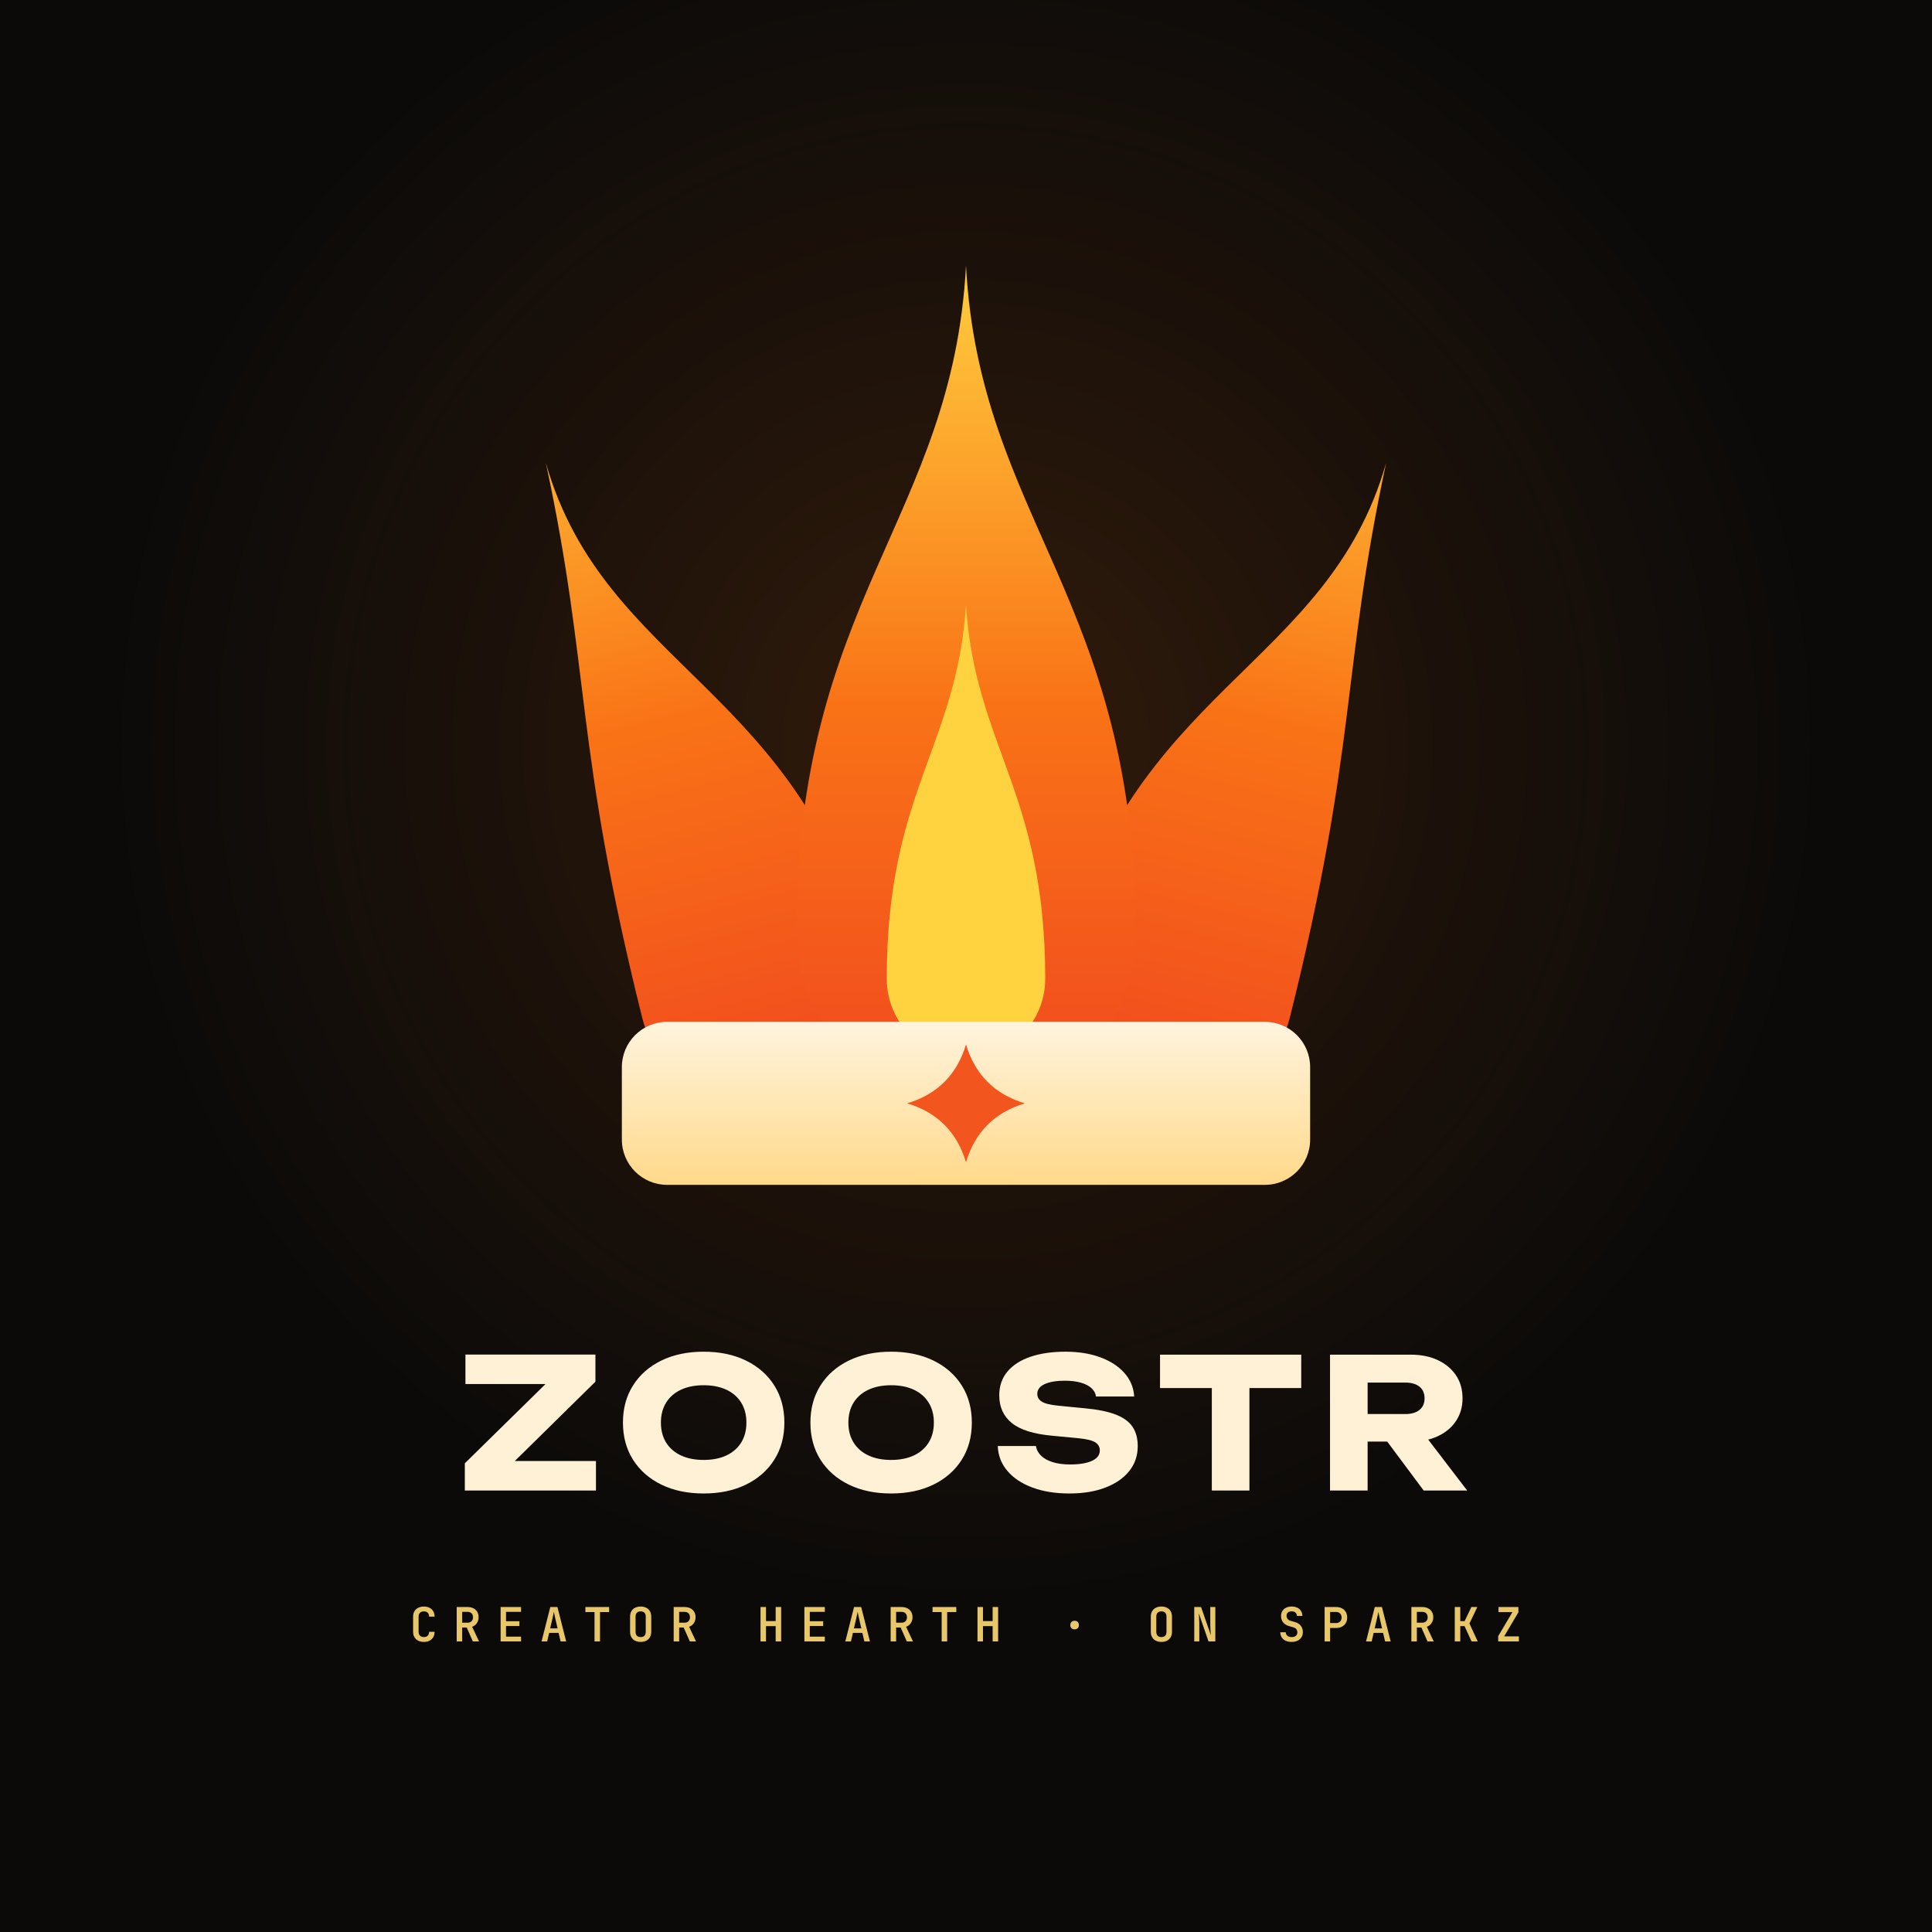
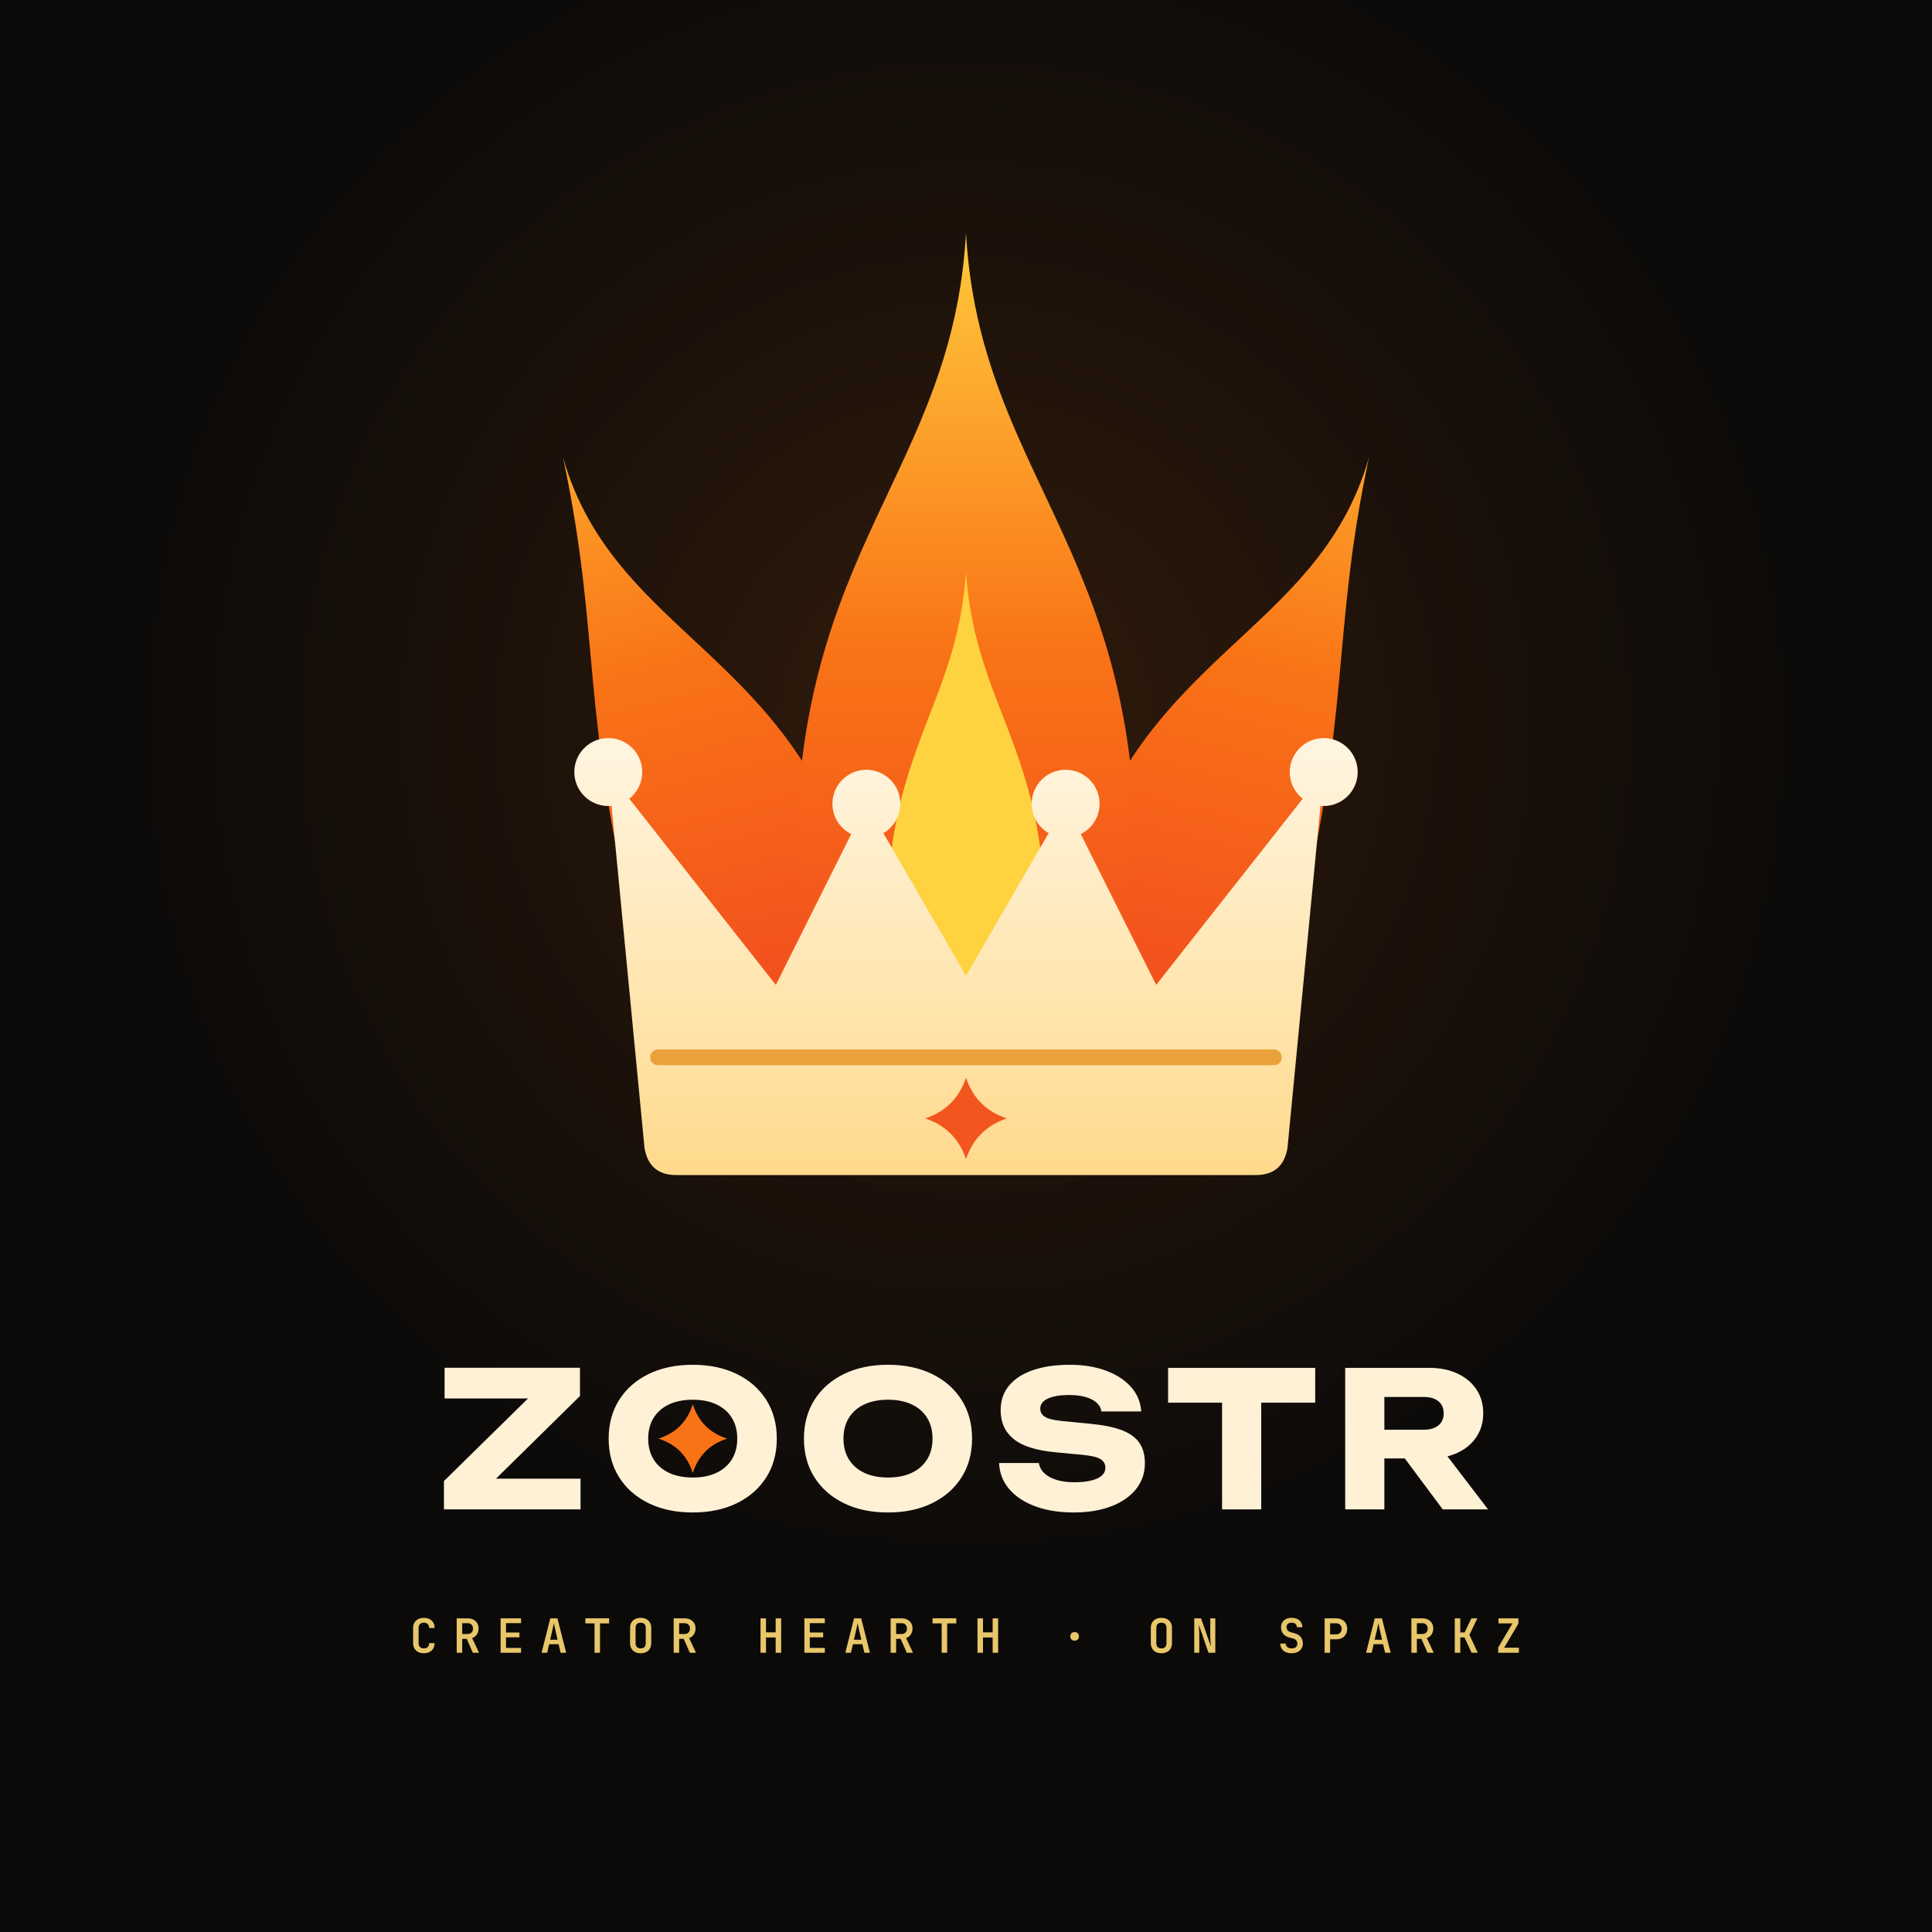
<svg xmlns="http://www.w3.org/2000/svg" viewBox="0 0 1024 1024" width="1024" height="1024">
  <defs>
-     <radialGradient id="glow2" cx="512" cy="395.2" r="460" gradientUnits="userSpaceOnUse">
+     <radialGradient id="glow2" cx="512" cy="385.2" r="460" gradientUnits="userSpaceOnUse">
      <stop offset="0" stop-color="#f97316" stop-opacity="0.16" />
      <stop offset="1" stop-color="#f97316" stop-opacity="0" />
    </radialGradient>
  </defs>
  <rect width="1024" height="1024" fill="#0b0a09" />
  <rect width="1024" height="1024" fill="url(#glow2)" />
-   <g transform="translate(204.8,88) scale(1.2)">
-     <g transform="translate(0,22)">
+   <g transform="translate(204.8,78) scale(1.2)">
+     <g transform="translate(0,18)">
      <defs>
-         <linearGradient id="g2" gradientUnits="userSpaceOnUse" x1="0" y1="400" x2="0" y2="30">
+         <linearGradient id="g2" gradientUnits="userSpaceOnUse" x1="0" y1="390" x2="0" y2="20">
          <stop offset="0" stop-color="#f0471f" />
          <stop offset="0.5" stop-color="#f97316" />
          <stop offset="1" stop-color="#ffc93c" />
        </linearGradient>
-         <linearGradient id="bn" x1="0" y1="0" x2="0" y2="1">
+         <linearGradient id="bn" gradientUnits="userSpaceOnUse" x1="0" y1="250" x2="0" y2="440">
          <stop offset="0" stop-color="#fff4de" />
          <stop offset="1" stop-color="#ffd98a" />
        </linearGradient>
      </defs>
      <g fill="url(#g2)">
-         <path d="M124.0,340.0 A52.0,52.0 0 0 0 228.0,340.0 C228.0,216.0 145.1,186.2 142.0,92.0 C138.9,186.2 124.0,216.0 124.0,340.0Z" transform="rotate(-14 176 392)" />
-         <path d="M284.0,340.0 A52.0,52.0 0 0 0 388.0,340.0 C388.0,216.0 373.1,186.2 370.0,92.0 C366.9,186.2 284.0,216.0 284.0,340.0Z" transform="rotate(14 336 392)" />
-         <path d="M181.0,317.0 A75.0,75.0 0 0 0 331.0,317.0 C331.0,169.5 262.0,134.1 256.0,22.0 C250.0,134.1 181.0,169.5 181.0,317.0Z" />
+         <path d="M122.0,322.0 A50.0,50.0 0 0 0 222.0,322.0 C222.0,213.0 145.0,186.8 142.0,104.0 C139.0,186.8 122.0,213.0 122.0,322.0Z" transform="rotate(-14 172 372)" />
+         <path d="M290.0,322.0 A50.0,50.0 0 0 0 390.0,322.0 C390.0,213.0 373.0,186.8 370.0,104.0 C367.0,186.8 290.0,213.0 290.0,322.0Z" transform="rotate(14 340 372)" />
+         <path d="M181.0,297.0 A75.0,75.0 0 0 0 331.0,297.0 C331.0,158.5 262.0,125.3 256.0,20.0 C250.0,125.3 181.0,158.5 181.0,297.0Z" />
      </g>
-       <path fill="#ffd23f" d="M221.0,337.0 A35.0,35.0 0 0 0 291.0,337.0 C291.0,254.5 260.2,234.7 256.0,172.0 C251.8,234.7 221.0,254.5 221.0,337.0Z" />
-       <rect x="104" y="356" width="304" height="72" rx="20" fill="url(#bn)" />
-       <path fill="#f2551d" d="M256,366 Q262,386 282,392 Q262,398 256,418 Q250,398 230,392 Q250,386 256,366Z" />
+       <path fill="#ffd23f" d="M221.0,325.0 A35.0,35.0 0 0 0 291.0,325.0 C291.0,247.5 260.2,228.9 256.0,170.0 C251.8,228.9 221.0,247.5 221.0,325.0Z" />
+       <path d="M128,436 Q116,436 114,424 L98,258 L172,352 L212,272 L256,348 L300,272 L340,352 L414,258 L398,424 Q396,436 384,436 Z" stroke-linejoin="round" fill="url(#bn)" />
+       <circle cx="98" cy="258" r="15" fill="url(#bn)" />
+       <circle cx="212" cy="272" r="15" fill="url(#bn)" />
+       <circle cx="300" cy="272" r="15" fill="url(#bn)" />
+       <circle cx="414" cy="258" r="15" fill="url(#bn)" />
+       <path d="M120,384 L392,384" stroke="#e9a23b" stroke-width="7" stroke-linecap="round" />
+       <path fill="#f2551d" d="M256,393 Q260.5,406.5 274,411 Q260.5,415.5 256,429 Q251.5,415.5 238,411 Q251.5,406.5 256,393Z" />
    </g>
  </g>
-   <path fill="#fff1d6" d="M246.368 790.0V775.581L293.504 729.289L307.942 733.571H246.694V717.942H315.584V732.323L268.467 778.691L256.102 774.371H315.872V790.0ZM372.954 791.574Q360.147 791.574 350.519 786.87Q340.89 782.166 335.533 773.709Q330.176 765.251 330.176 754.0Q330.176 742.749 335.533 734.291Q340.89 725.834 350.519 721.13Q360.147 716.426 372.954 716.426Q385.76 716.426 395.389 721.13Q405.018 725.834 410.374 734.291Q415.731 742.749 415.731 754.0Q415.731 765.251 410.374 773.709Q405.018 782.166 395.389 786.87Q385.76 791.574 372.954 791.574ZM372.954 773.795Q379.962 773.795 385.031 771.405Q390.099 769.015 392.855 764.57Q395.61 760.125 395.61 754.0Q395.61 747.875 392.855 743.43Q390.099 738.985 385.031 736.595Q379.962 734.205 372.954 734.205Q365.984 734.205 360.896 736.595Q355.808 738.985 353.053 743.43Q350.297 747.875 350.297 754.0Q350.297 760.125 353.053 764.57Q355.808 769.015 360.896 771.405Q365.984 773.795 372.954 773.795ZM472.314 791.574Q459.507 791.574 449.879 786.87Q440.25 782.166 434.893 773.709Q429.536 765.251 429.536 754.0Q429.536 742.749 434.893 734.291Q440.25 725.834 449.879 721.13Q459.507 716.426 472.314 716.426Q485.12 716.426 494.749 721.13Q504.378 725.834 509.734 734.291Q515.091 742.749 515.091 754.0Q515.091 765.251 509.734 773.709Q504.378 782.166 494.749 786.87Q485.12 791.574 472.314 791.574ZM472.314 773.795Q479.322 773.795 484.391 771.405Q489.459 769.015 492.215 764.57Q494.97 760.125 494.97 754.0Q494.97 747.875 492.215 743.43Q489.459 738.985 484.391 736.595Q479.322 734.205 472.314 734.205Q465.344 734.205 460.256 736.595Q455.168 738.985 452.413 743.43Q449.657 747.875 449.657 754.0Q449.657 760.125 452.413 764.57Q455.168 769.015 460.256 771.405Q465.344 773.795 472.314 773.795ZM528.839 766.403H549.075Q549.536 769.398 551.84 771.597Q554.144 773.795 558.042 774.995Q561.939 776.195 567.2 776.195Q574.535 776.195 578.73 774.295Q582.925 772.394 582.925 768.765Q582.925 766.038 580.525 764.474Q578.125 762.909 571.309 762.256L557.946 760.989Q542.989 759.664 536.307 754.249Q529.626 748.835 529.626 739.581Q529.626 732.093 533.984 726.928Q538.343 721.763 546.243 719.094Q554.144 716.426 564.742 716.426Q575.13 716.426 583.165 719.392Q591.2 722.358 595.952 727.696Q600.704 733.034 601.146 740.176H580.909Q580.544 737.603 578.499 735.741Q576.455 733.878 572.883 732.841Q569.312 731.805 564.339 731.805Q557.638 731.805 553.712 733.59Q549.785 735.376 549.785 738.813Q549.785 741.328 552.099 742.845Q554.413 744.362 560.576 745.014L574.938 746.416Q585.152 747.357 591.315 749.728Q597.478 752.099 600.253 756.208Q603.027 760.317 603.027 766.499Q603.027 774.045 598.515 779.69Q594.003 785.334 585.853 788.454Q577.702 791.574 566.835 791.574Q555.661 791.574 547.194 788.426Q538.726 785.277 533.917 779.594Q529.107 773.91 528.839 766.403ZM642.291 726.736H662.221V790.0H642.291ZM614.835 718.0H689.677V735.702H614.835ZM718.726 749.469H744.954Q749.677 749.469 752.365 747.28Q755.053 745.091 755.053 741.136Q755.053 737.142 752.365 734.973Q749.677 732.803 744.954 732.803H715.923L724.87 723.28V790.0H704.941V718.0H747.718Q755.936 718.0 762.109 720.909Q768.282 723.818 771.728 728.982Q775.174 734.147 775.174 741.136Q775.174 747.933 771.728 753.126Q768.282 758.32 762.109 761.2Q755.936 764.08 747.718 764.08H718.726ZM729.478 756.304H751.846L777.632 790.0H754.573Z" />
-   <path fill="#e8c66a" d="M224.668 870.25Q222.935 870.25 221.65 869.597Q220.366 868.945 219.659 867.735Q218.952 866.525 218.952 864.889V856.861Q218.952 855.2 219.659 854.002Q220.366 852.805 221.65 852.153Q222.935 851.5 224.668 851.5Q226.401 851.5 227.672 852.16Q228.944 852.819 229.644 854.014Q230.344 855.208 230.344 856.861H227.43Q227.43 855.51 226.704 854.788Q225.978 854.067 224.66 854.067Q223.342 854.067 222.604 854.784Q221.866 855.5 221.866 856.847V864.889Q221.866 866.232 222.604 866.957Q223.342 867.683 224.66 867.683Q225.978 867.683 226.704 866.957Q227.43 866.232 227.43 864.889H230.344Q230.344 866.511 229.644 867.721Q228.944 868.931 227.672 869.59Q226.401 870.25 224.668 870.25ZM242.063 870.0V851.75H247.813Q249.582 851.75 250.895 852.418Q252.209 853.086 252.934 854.294Q253.658 855.502 253.658 857.133Q253.658 858.95 252.74 860.308Q251.822 861.666 250.249 862.221L253.908 870.0H250.628L247.371 862.626H244.966V870.0ZM244.966 860.059H247.813Q249.147 860.059 249.925 859.288Q250.703 858.516 250.703 857.21Q250.703 855.868 249.925 855.093Q249.147 854.317 247.813 854.317H244.966ZM265.341 870.0V851.75H276.173V854.309H268.207V859.273H275.298V861.818H268.207V867.441H276.173V870.0ZM287.035 870.0 291.664 851.75H295.452L300.089 870.0H297.128L296.072 865.471H291.067L290.01 870.0ZM291.594 863.084H295.519L294.351 858.001Q294.051 856.689 293.843 855.675Q293.634 854.66 293.562 854.247Q293.49 854.66 293.293 855.669Q293.095 856.678 292.784 857.976ZM315.105 870.0V854.428H310.271V851.736H322.853V854.428H318.019V870.0ZM339.562 870.25Q337.835 870.25 336.575 869.597Q335.316 868.945 334.634 867.735Q333.952 866.525 333.952 864.889V856.861Q333.952 855.211 334.634 854.008Q335.316 852.805 336.575 852.153Q337.835 851.5 339.562 851.5Q341.301 851.5 342.554 852.153Q343.808 852.805 344.49 854.008Q345.172 855.211 345.172 856.847V864.889Q345.172 866.525 344.49 867.735Q343.808 868.945 342.554 869.597Q341.301 870.25 339.562 870.25ZM339.562 867.683Q340.882 867.683 341.57 866.956Q342.258 866.229 342.258 864.889V856.861Q342.258 855.51 341.576 854.788Q340.893 854.067 339.562 854.067Q338.245 854.067 337.555 854.788Q336.866 855.51 336.866 856.861V864.889Q336.866 866.229 337.561 866.956Q338.256 867.683 339.562 867.683ZM357.063 870.0V851.75H362.813Q364.582 851.75 365.895 852.418Q367.209 853.086 367.934 854.294Q368.658 855.502 368.658 857.133Q368.658 858.95 367.74 860.308Q366.822 861.666 365.249 862.221L368.908 870.0H365.628L362.371 862.626H359.966V870.0ZM359.966 860.059H362.813Q364.147 860.059 364.925 859.288Q365.703 858.516 365.703 857.21Q365.703 855.868 364.925 855.093Q364.147 854.317 362.813 854.317H359.966ZM403.088 870.0V851.75H406.002V859.196H411.122V851.75H414.036V870.0H411.122V861.888H406.002V870.0ZM426.341 870.0V851.75H437.173V854.309H429.207V859.273H436.298V861.818H429.207V867.441H437.173V870.0ZM448.035 870.0 452.664 851.75H456.452L461.089 870.0H458.128L457.072 865.471H452.067L451.01 870.0ZM452.594 863.084H456.519L455.351 858.001Q455.051 856.689 454.843 855.675Q454.634 854.66 454.562 854.247Q454.49 854.66 454.293 855.669Q454.095 856.678 453.784 857.976ZM472.063 870.0V851.75H477.813Q479.582 851.75 480.895 852.418Q482.209 853.086 482.934 854.294Q483.658 855.502 483.658 857.133Q483.658 858.95 482.74 860.308Q481.822 861.666 480.249 862.221L483.908 870.0H480.628L477.371 862.626H474.966V870.0ZM474.966 860.059H477.813Q479.147 860.059 479.925 859.288Q480.703 858.516 480.703 857.21Q480.703 855.868 479.925 855.093Q479.147 854.317 477.813 854.317H474.966ZM499.105 870.0V854.428H494.271V851.736H506.853V854.428H502.019V870.0ZM518.088 870.0V851.75H521.002V859.196H526.122V851.75H529.036V870.0H526.122V861.888H521.002V870.0ZM569.562 863.589Q568.524 863.589 567.906 862.978Q567.288 862.367 567.288 861.342Q567.288 860.279 567.906 859.659Q568.524 859.04 569.562 859.04Q570.612 859.04 571.224 859.659Q571.836 860.279 571.836 861.342Q571.836 862.367 571.224 862.978Q570.612 863.589 569.562 863.589ZM615.562 870.25Q613.835 870.25 612.575 869.597Q611.316 868.945 610.634 867.735Q609.952 866.525 609.952 864.889V856.861Q609.952 855.211 610.634 854.008Q611.316 852.805 612.575 852.153Q613.835 851.5 615.562 851.5Q617.301 851.5 618.554 852.153Q619.808 852.805 620.49 854.008Q621.172 855.211 621.172 856.847V864.889Q621.172 866.525 620.49 867.735Q619.808 868.945 618.554 869.597Q617.301 870.25 615.562 870.25ZM615.562 867.683Q616.882 867.683 617.57 866.956Q618.258 866.229 618.258 864.889V856.861Q618.258 855.51 617.576 854.788Q616.893 854.067 615.562 854.067Q614.245 854.067 613.555 854.788Q612.866 855.51 612.866 856.861V864.889Q612.866 866.229 613.561 866.956Q614.256 867.683 615.562 867.683ZM632.98 870.0V851.75H636.589L641.788 866.711Q641.726 865.953 641.647 864.908Q641.568 863.863 641.52 862.762Q641.471 861.661 641.471 860.783V851.75H644.144V870.0H640.535L635.373 855.039Q635.434 855.727 635.495 856.723Q635.556 857.718 635.604 858.78Q635.653 859.843 635.653 860.746V870.0ZM684.618 870.25Q682.762 870.25 681.414 869.628Q680.066 869.006 679.333 867.859Q678.599 866.711 678.585 865.139H681.499Q681.499 866.315 682.337 866.999Q683.175 867.683 684.651 867.683Q686.049 867.683 686.837 867.019Q687.625 866.354 687.625 865.178Q687.625 864.211 687.076 863.497Q686.527 862.782 685.516 862.513L683.317 861.893Q681.243 861.329 680.109 859.918Q678.975 858.507 678.975 856.538Q678.975 855.008 679.671 853.876Q680.366 852.744 681.633 852.115Q682.899 851.486 684.624 851.486Q687.201 851.486 688.734 852.846Q690.267 854.205 690.28 856.486H687.367Q687.367 855.346 686.643 854.699Q685.919 854.053 684.587 854.053Q683.303 854.053 682.596 854.659Q681.889 855.265 681.889 856.36Q681.889 857.341 682.428 858.05Q682.967 858.759 683.97 859.043L686.227 859.688Q688.317 860.252 689.428 861.654Q690.539 863.057 690.539 865.073Q690.539 866.617 689.8 867.786Q689.061 868.956 687.732 869.603Q686.403 870.25 684.618 870.25ZM702.074 870.0V851.75H708.104Q709.904 851.75 711.236 852.438Q712.568 853.126 713.301 854.372Q714.033 855.619 714.033 857.313Q714.033 858.982 713.296 860.239Q712.559 861.496 711.233 862.186Q709.907 862.876 708.104 862.876H704.988V870.0ZM704.988 860.254H708.104Q709.454 860.254 710.266 859.453Q711.078 858.652 711.078 857.313Q711.078 855.962 710.266 855.167Q709.454 854.372 708.104 854.372H704.988ZM724.035 870.0 728.664 851.75H732.452L737.089 870.0H734.128L733.072 865.471H728.067L727.01 870.0ZM728.594 863.084H732.519L731.351 858.001Q731.051 856.689 730.843 855.675Q730.634 854.66 730.562 854.247Q730.49 854.66 730.293 855.669Q730.095 856.678 729.784 857.976ZM748.063 870.0V851.75H753.813Q755.582 851.75 756.895 852.418Q758.209 853.086 758.934 854.294Q759.658 855.502 759.658 857.133Q759.658 858.95 758.74 860.308Q757.822 861.666 756.249 862.221L759.908 870.0H756.628L753.371 862.626H750.966V870.0ZM750.966 860.059H753.813Q755.147 860.059 755.925 859.288Q756.703 858.516 756.703 857.21Q756.703 855.868 755.925 855.093Q755.147 854.317 753.813 854.317H750.966ZM771.063 870.0V851.75H773.977V859.243H776.268L779.853 851.75H783.022L778.84 860.503L783.228 870.0H779.967L776.226 861.871H773.977V870.0ZM794.076 870.0V867.197L801.627 854.442H794.235V851.75H804.787V854.553L797.225 867.308H805.048V870.0Z" />
+   <path fill="#fff1d6" d="M235.3 800.0V784.98L284.4 736.76L299.44 741.22H235.64V724.94H307.4V739.92L258.32 788.22L245.44 783.72H307.7V800.0ZM367.16 801.64Q353.82 801.64 343.79 796.74Q333.76 791.84 328.18 783.03Q322.6 774.22 322.6 762.5Q322.6 750.78 328.18 741.97Q333.76 733.16 343.79 728.26Q353.82 723.36 367.16 723.36Q380.5 723.36 390.53 728.26Q400.56 733.16 406.14 741.97Q411.72 750.78 411.72 762.5Q411.72 774.22 406.14 783.03Q400.56 791.84 390.53 796.74Q380.5 801.64 367.16 801.64ZM367.16 783.12Q374.46 783.12 379.74 780.63Q385.02 778.14 387.89 773.51Q390.76 768.88 390.76 762.5Q390.76 756.12 387.89 751.49Q385.02 746.86 379.74 744.37Q374.46 741.88 367.16 741.88Q359.9 741.88 354.6 744.37Q349.3 746.86 346.43 751.49Q343.56 756.12 343.56 762.5Q343.56 768.88 346.43 773.51Q349.3 778.14 354.6 780.63Q359.9 783.12 367.16 783.12ZM470.66 801.64Q457.32 801.64 447.29 796.74Q437.26 791.84 431.68 783.03Q426.1 774.22 426.1 762.5Q426.1 750.78 431.68 741.97Q437.26 733.16 447.29 728.26Q457.32 723.36 470.66 723.36Q484 723.36 494.03 728.26Q504.06 733.16 509.64 741.97Q515.22 750.78 515.22 762.5Q515.22 774.22 509.64 783.03Q504.06 791.84 494.03 796.74Q484 801.64 470.66 801.64ZM470.66 783.12Q477.96 783.12 483.24 780.63Q488.52 778.14 491.39 773.51Q494.26 768.88 494.26 762.5Q494.26 756.12 491.39 751.49Q488.52 746.86 483.24 744.37Q477.96 741.88 470.66 741.88Q463.4 741.88 458.1 744.37Q452.8 746.86 449.93 751.49Q447.06 756.12 447.06 762.5Q447.06 768.88 449.93 773.51Q452.8 778.14 458.1 780.63Q463.4 783.12 470.66 783.12ZM529.54 775.42H550.62Q551.1 778.54 553.5 780.83Q555.9 783.12 559.96 784.37Q564.02 785.62 569.5 785.62Q577.14 785.62 581.51 783.64Q585.88 781.66 585.88 777.88Q585.88 775.04 583.38 773.41Q580.88 771.78 573.78 771.1L559.86 769.78Q544.28 768.4 537.32 762.76Q530.36 757.12 530.36 747.48Q530.36 739.68 534.9 734.3Q539.44 728.92 547.67 726.14Q555.9 723.36 566.94 723.36Q577.76 723.36 586.13 726.45Q594.5 729.54 599.45 735.1Q604.4 740.66 604.86 748.1H583.78Q583.4 745.42 581.27 743.48Q579.14 741.54 575.42 740.46Q571.7 739.38 566.52 739.38Q559.54 739.38 555.45 741.24Q551.36 743.1 551.36 746.68Q551.36 749.3 553.77 750.88Q556.18 752.46 562.6 753.14L577.56 754.6Q588.2 755.58 594.62 758.05Q601.04 760.52 603.93 764.8Q606.82 769.08 606.82 775.52Q606.82 783.38 602.12 789.26Q597.42 795.14 588.93 798.39Q580.44 801.64 569.12 801.64Q557.48 801.64 548.66 798.36Q539.84 795.08 534.83 789.16Q529.82 783.24 529.54 775.42ZM647.72 734.1H668.48V800.0H647.72ZM619.12 725.0H697.08V743.44H619.12ZM727.34 757.78H754.66Q759.58 757.78 762.38 755.5Q765.18 753.22 765.18 749.1Q765.18 744.94 762.38 742.68Q759.58 740.42 754.66 740.42H724.42L733.74 730.5V800.0H712.98V725.0H757.54Q766.1 725.0 772.53 728.03Q778.96 731.06 782.55 736.44Q786.14 741.82 786.14 749.1Q786.14 756.18 782.55 761.59Q778.96 767 772.53 770Q766.1 773 757.54 773H727.34ZM738.54 764.9H761.84L788.7 800.0H764.68Z" />
+   <path fill="#f97316" d="M367.2,744.27 Q371.58,758.12 385.43,762.5 Q371.58,766.88 367.2,780.73 Q362.82,766.88 348.97,762.5 Q362.82,758.12 367.2,744.27Z" />
+   <path fill="#e8c66a" d="M224.668 876.25Q222.935 876.25 221.65 875.597Q220.366 874.945 219.659 873.735Q218.952 872.525 218.952 870.889V862.861Q218.952 861.2 219.659 860.002Q220.366 858.805 221.65 858.153Q222.935 857.5 224.668 857.5Q226.401 857.5 227.672 858.16Q228.944 858.819 229.644 860.014Q230.344 861.208 230.344 862.861H227.43Q227.43 861.51 226.704 860.788Q225.978 860.067 224.66 860.067Q223.342 860.067 222.604 860.784Q221.866 861.5 221.866 862.847V870.889Q221.866 872.232 222.604 872.957Q223.342 873.683 224.66 873.683Q225.978 873.683 226.704 872.957Q227.43 872.232 227.43 870.889H230.344Q230.344 872.511 229.644 873.721Q228.944 874.931 227.672 875.59Q226.401 876.25 224.668 876.25ZM242.063 876.0V857.75H247.813Q249.582 857.75 250.895 858.418Q252.209 859.086 252.934 860.294Q253.658 861.502 253.658 863.133Q253.658 864.95 252.74 866.308Q251.822 867.666 250.249 868.221L253.908 876.0H250.628L247.371 868.626H244.966V876.0ZM244.966 866.059H247.813Q249.147 866.059 249.925 865.288Q250.703 864.516 250.703 863.21Q250.703 861.868 249.925 861.093Q249.147 860.317 247.813 860.317H244.966ZM265.341 876.0V857.75H276.173V860.309H268.207V865.273H275.298V867.818H268.207V873.441H276.173V876.0ZM287.035 876.0 291.664 857.75H295.452L300.089 876.0H297.128L296.072 871.471H291.067L290.01 876.0ZM291.594 869.084H295.519L294.351 864.001Q294.051 862.689 293.843 861.675Q293.634 860.66 293.562 860.247Q293.49 860.66 293.293 861.669Q293.095 862.678 292.784 863.976ZM315.105 876.0V860.428H310.271V857.736H322.853V860.428H318.019V876.0ZM339.562 876.25Q337.835 876.25 336.575 875.597Q335.316 874.945 334.634 873.735Q333.952 872.525 333.952 870.889V862.861Q333.952 861.211 334.634 860.008Q335.316 858.805 336.575 858.153Q337.835 857.5 339.562 857.5Q341.301 857.5 342.554 858.153Q343.808 858.805 344.49 860.008Q345.172 861.211 345.172 862.847V870.889Q345.172 872.525 344.49 873.735Q343.808 874.945 342.554 875.597Q341.301 876.25 339.562 876.25ZM339.562 873.683Q340.882 873.683 341.57 872.956Q342.258 872.229 342.258 870.889V862.861Q342.258 861.51 341.576 860.788Q340.893 860.067 339.562 860.067Q338.245 860.067 337.555 860.788Q336.866 861.51 336.866 862.861V870.889Q336.866 872.229 337.561 872.956Q338.256 873.683 339.562 873.683ZM357.063 876.0V857.75H362.813Q364.582 857.75 365.895 858.418Q367.209 859.086 367.934 860.294Q368.658 861.502 368.658 863.133Q368.658 864.95 367.74 866.308Q366.822 867.666 365.249 868.221L368.908 876.0H365.628L362.371 868.626H359.966V876.0ZM359.966 866.059H362.813Q364.147 866.059 364.925 865.288Q365.703 864.516 365.703 863.21Q365.703 861.868 364.925 861.093Q364.147 860.317 362.813 860.317H359.966ZM403.088 876.0V857.75H406.002V865.196H411.122V857.75H414.036V876.0H411.122V867.888H406.002V876.0ZM426.341 876.0V857.75H437.173V860.309H429.207V865.273H436.298V867.818H429.207V873.441H437.173V876.0ZM448.035 876.0 452.664 857.75H456.452L461.089 876.0H458.128L457.072 871.471H452.067L451.01 876.0ZM452.594 869.084H456.519L455.351 864.001Q455.051 862.689 454.843 861.675Q454.634 860.66 454.562 860.247Q454.49 860.66 454.293 861.669Q454.095 862.678 453.784 863.976ZM472.063 876.0V857.75H477.813Q479.582 857.75 480.895 858.418Q482.209 859.086 482.934 860.294Q483.658 861.502 483.658 863.133Q483.658 864.95 482.74 866.308Q481.822 867.666 480.249 868.221L483.908 876.0H480.628L477.371 868.626H474.966V876.0ZM474.966 866.059H477.813Q479.147 866.059 479.925 865.288Q480.703 864.516 480.703 863.21Q480.703 861.868 479.925 861.093Q479.147 860.317 477.813 860.317H474.966ZM499.105 876.0V860.428H494.271V857.736H506.853V860.428H502.019V876.0ZM518.088 876.0V857.75H521.002V865.196H526.122V857.75H529.036V876.0H526.122V867.888H521.002V876.0ZM569.562 869.589Q568.524 869.589 567.906 868.978Q567.288 868.367 567.288 867.342Q567.288 866.279 567.906 865.659Q568.524 865.04 569.562 865.04Q570.612 865.04 571.224 865.659Q571.836 866.279 571.836 867.342Q571.836 868.367 571.224 868.978Q570.612 869.589 569.562 869.589ZM615.562 876.25Q613.835 876.25 612.575 875.597Q611.316 874.945 610.634 873.735Q609.952 872.525 609.952 870.889V862.861Q609.952 861.211 610.634 860.008Q611.316 858.805 612.575 858.153Q613.835 857.5 615.562 857.5Q617.301 857.5 618.554 858.153Q619.808 858.805 620.49 860.008Q621.172 861.211 621.172 862.847V870.889Q621.172 872.525 620.49 873.735Q619.808 874.945 618.554 875.597Q617.301 876.25 615.562 876.25ZM615.562 873.683Q616.882 873.683 617.57 872.956Q618.258 872.229 618.258 870.889V862.861Q618.258 861.51 617.576 860.788Q616.893 860.067 615.562 860.067Q614.245 860.067 613.555 860.788Q612.866 861.51 612.866 862.861V870.889Q612.866 872.229 613.561 872.956Q614.256 873.683 615.562 873.683ZM632.98 876.0V857.75H636.589L641.788 872.711Q641.726 871.953 641.647 870.908Q641.568 869.863 641.52 868.762Q641.471 867.661 641.471 866.783V857.75H644.144V876.0H640.535L635.373 861.039Q635.434 861.727 635.495 862.723Q635.556 863.718 635.604 864.78Q635.653 865.843 635.653 866.746V876.0ZM684.618 876.25Q682.762 876.25 681.414 875.628Q680.066 875.006 679.333 873.859Q678.599 872.711 678.585 871.139H681.499Q681.499 872.315 682.337 872.999Q683.175 873.683 684.651 873.683Q686.049 873.683 686.837 873.019Q687.625 872.354 687.625 871.178Q687.625 870.211 687.076 869.497Q686.527 868.782 685.516 868.513L683.317 867.893Q681.243 867.329 680.109 865.918Q678.975 864.507 678.975 862.538Q678.975 861.008 679.671 859.876Q680.366 858.744 681.633 858.115Q682.899 857.486 684.624 857.486Q687.201 857.486 688.734 858.846Q690.267 860.205 690.28 862.486H687.367Q687.367 861.346 686.643 860.699Q685.919 860.053 684.587 860.053Q683.303 860.053 682.596 860.659Q681.889 861.265 681.889 862.36Q681.889 863.341 682.428 864.05Q682.967 864.759 683.97 865.043L686.227 865.688Q688.317 866.252 689.428 867.654Q690.539 869.057 690.539 871.073Q690.539 872.617 689.8 873.786Q689.061 874.956 687.732 875.603Q686.403 876.25 684.618 876.25ZM702.074 876.0V857.75H708.104Q709.904 857.75 711.236 858.438Q712.568 859.126 713.301 860.372Q714.033 861.619 714.033 863.313Q714.033 864.982 713.296 866.239Q712.559 867.496 711.233 868.186Q709.907 868.876 708.104 868.876H704.988V876.0ZM704.988 866.254H708.104Q709.454 866.254 710.266 865.453Q711.078 864.652 711.078 863.313Q711.078 861.962 710.266 861.167Q709.454 860.372 708.104 860.372H704.988ZM724.035 876.0 728.664 857.75H732.452L737.089 876.0H734.128L733.072 871.471H728.067L727.01 876.0ZM728.594 869.084H732.519L731.351 864.001Q731.051 862.689 730.843 861.675Q730.634 860.66 730.562 860.247Q730.49 860.66 730.293 861.669Q730.095 862.678 729.784 863.976ZM748.063 876.0V857.75H753.813Q755.582 857.75 756.895 858.418Q758.209 859.086 758.934 860.294Q759.658 861.502 759.658 863.133Q759.658 864.95 758.74 866.308Q757.822 867.666 756.249 868.221L759.908 876.0H756.628L753.371 868.626H750.966V876.0ZM750.966 866.059H753.813Q755.147 866.059 755.925 865.288Q756.703 864.516 756.703 863.21Q756.703 861.868 755.925 861.093Q755.147 860.317 753.813 860.317H750.966ZM771.063 876.0V857.75H773.977V865.243H776.268L779.853 857.75H783.022L778.84 866.503L783.228 876.0H779.967L776.226 867.871H773.977V876.0ZM794.076 876.0V873.197L801.627 860.442H794.235V857.75H804.787V860.553L797.225 873.308H805.048V876.0Z" />
</svg>
